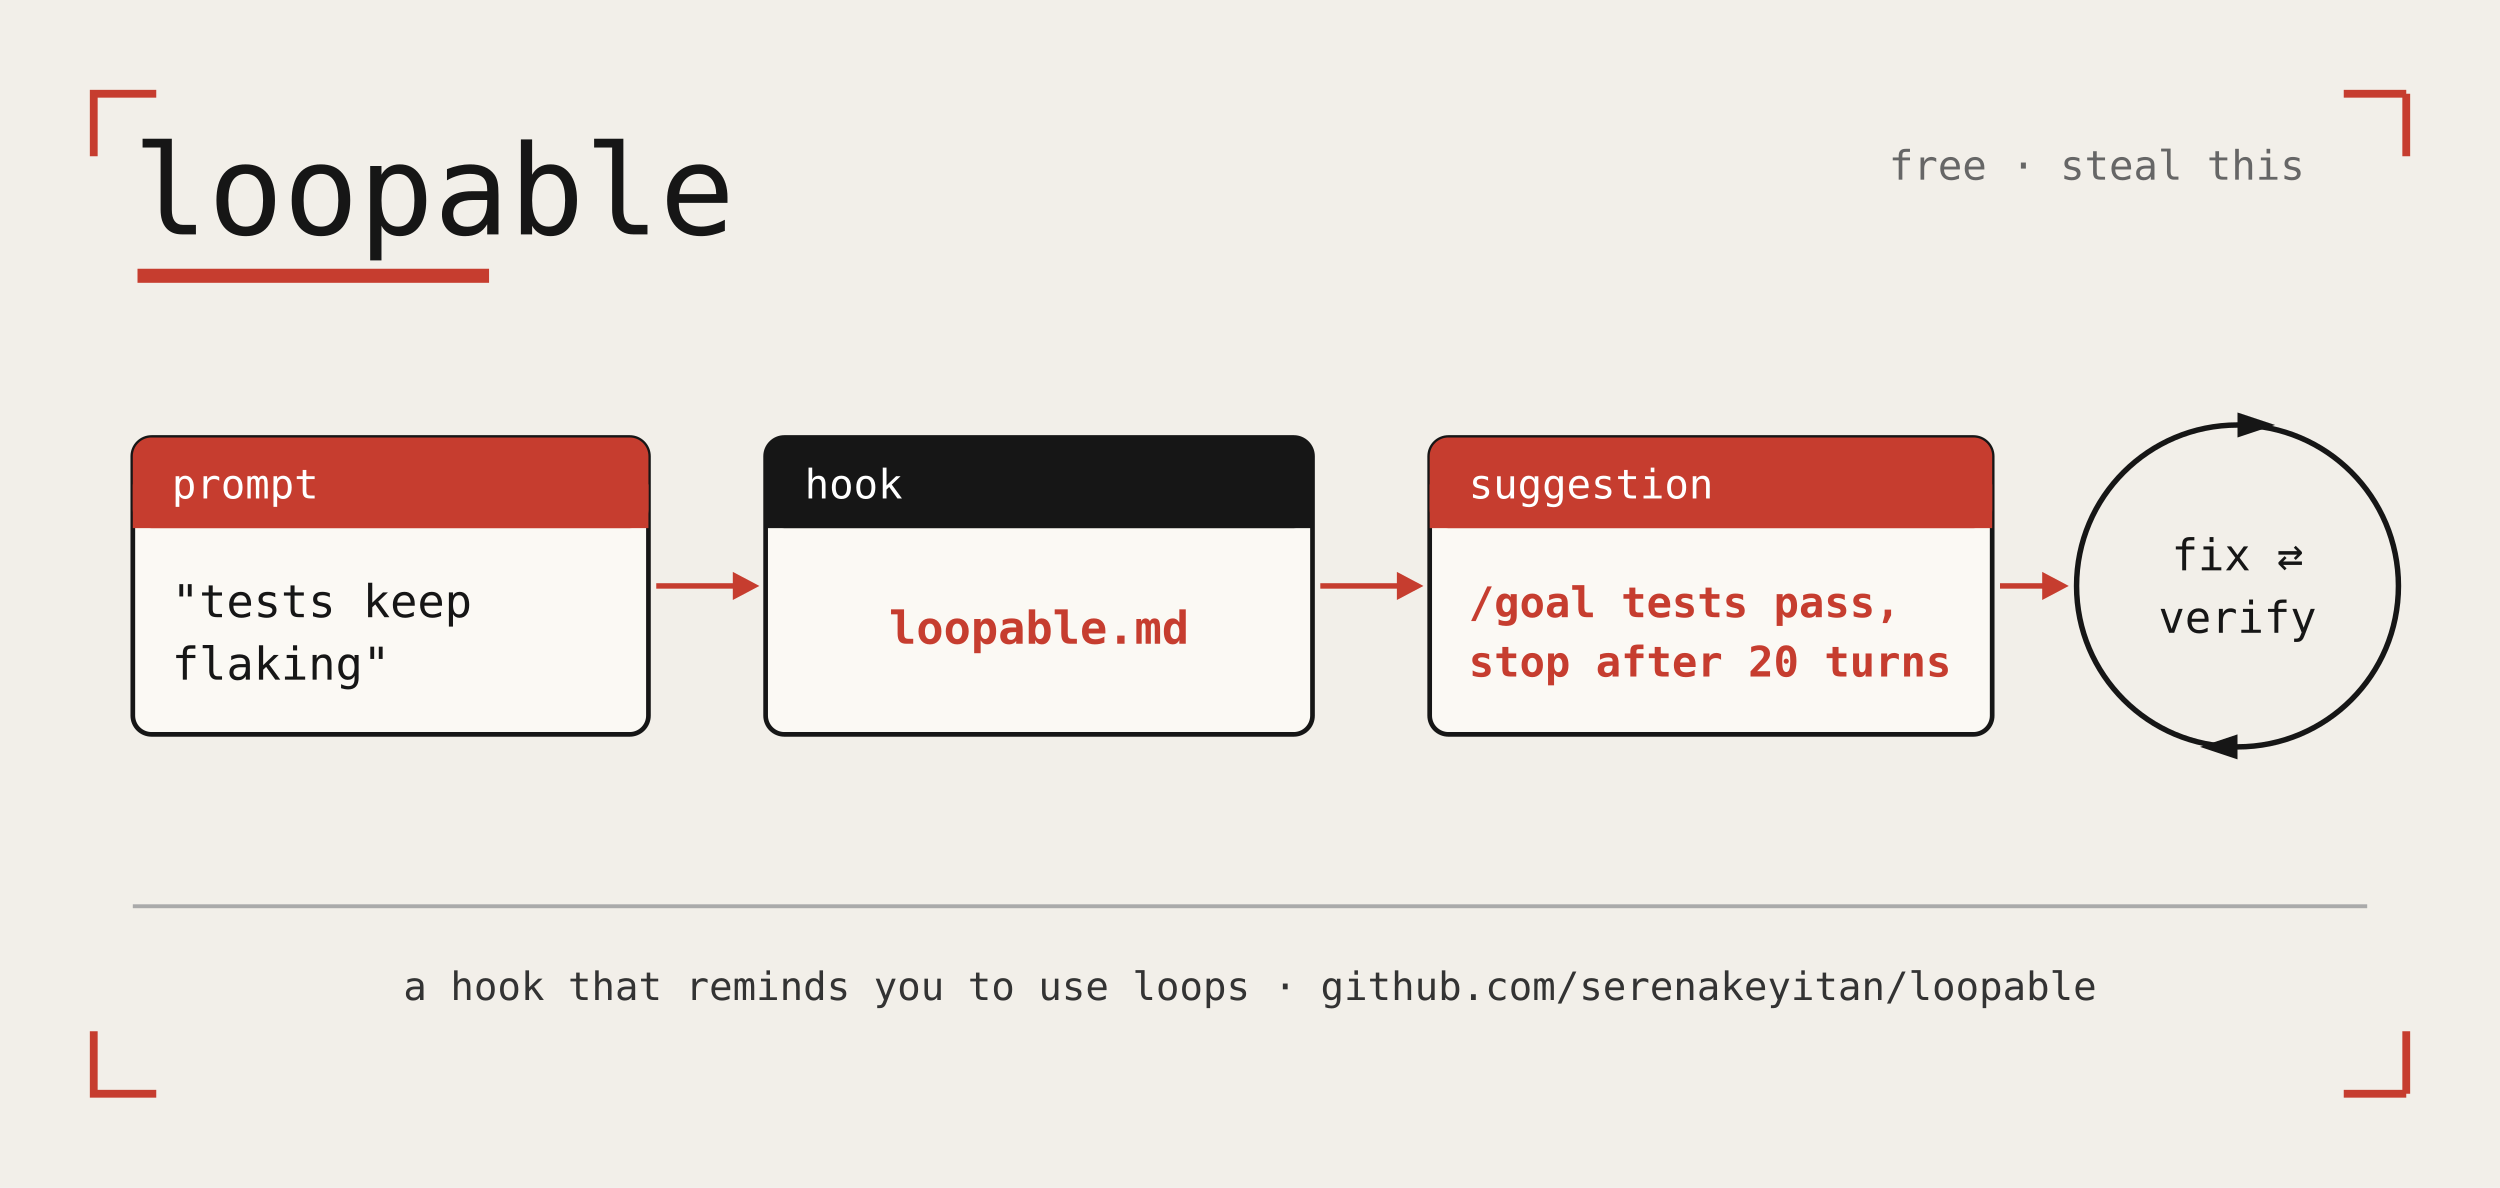
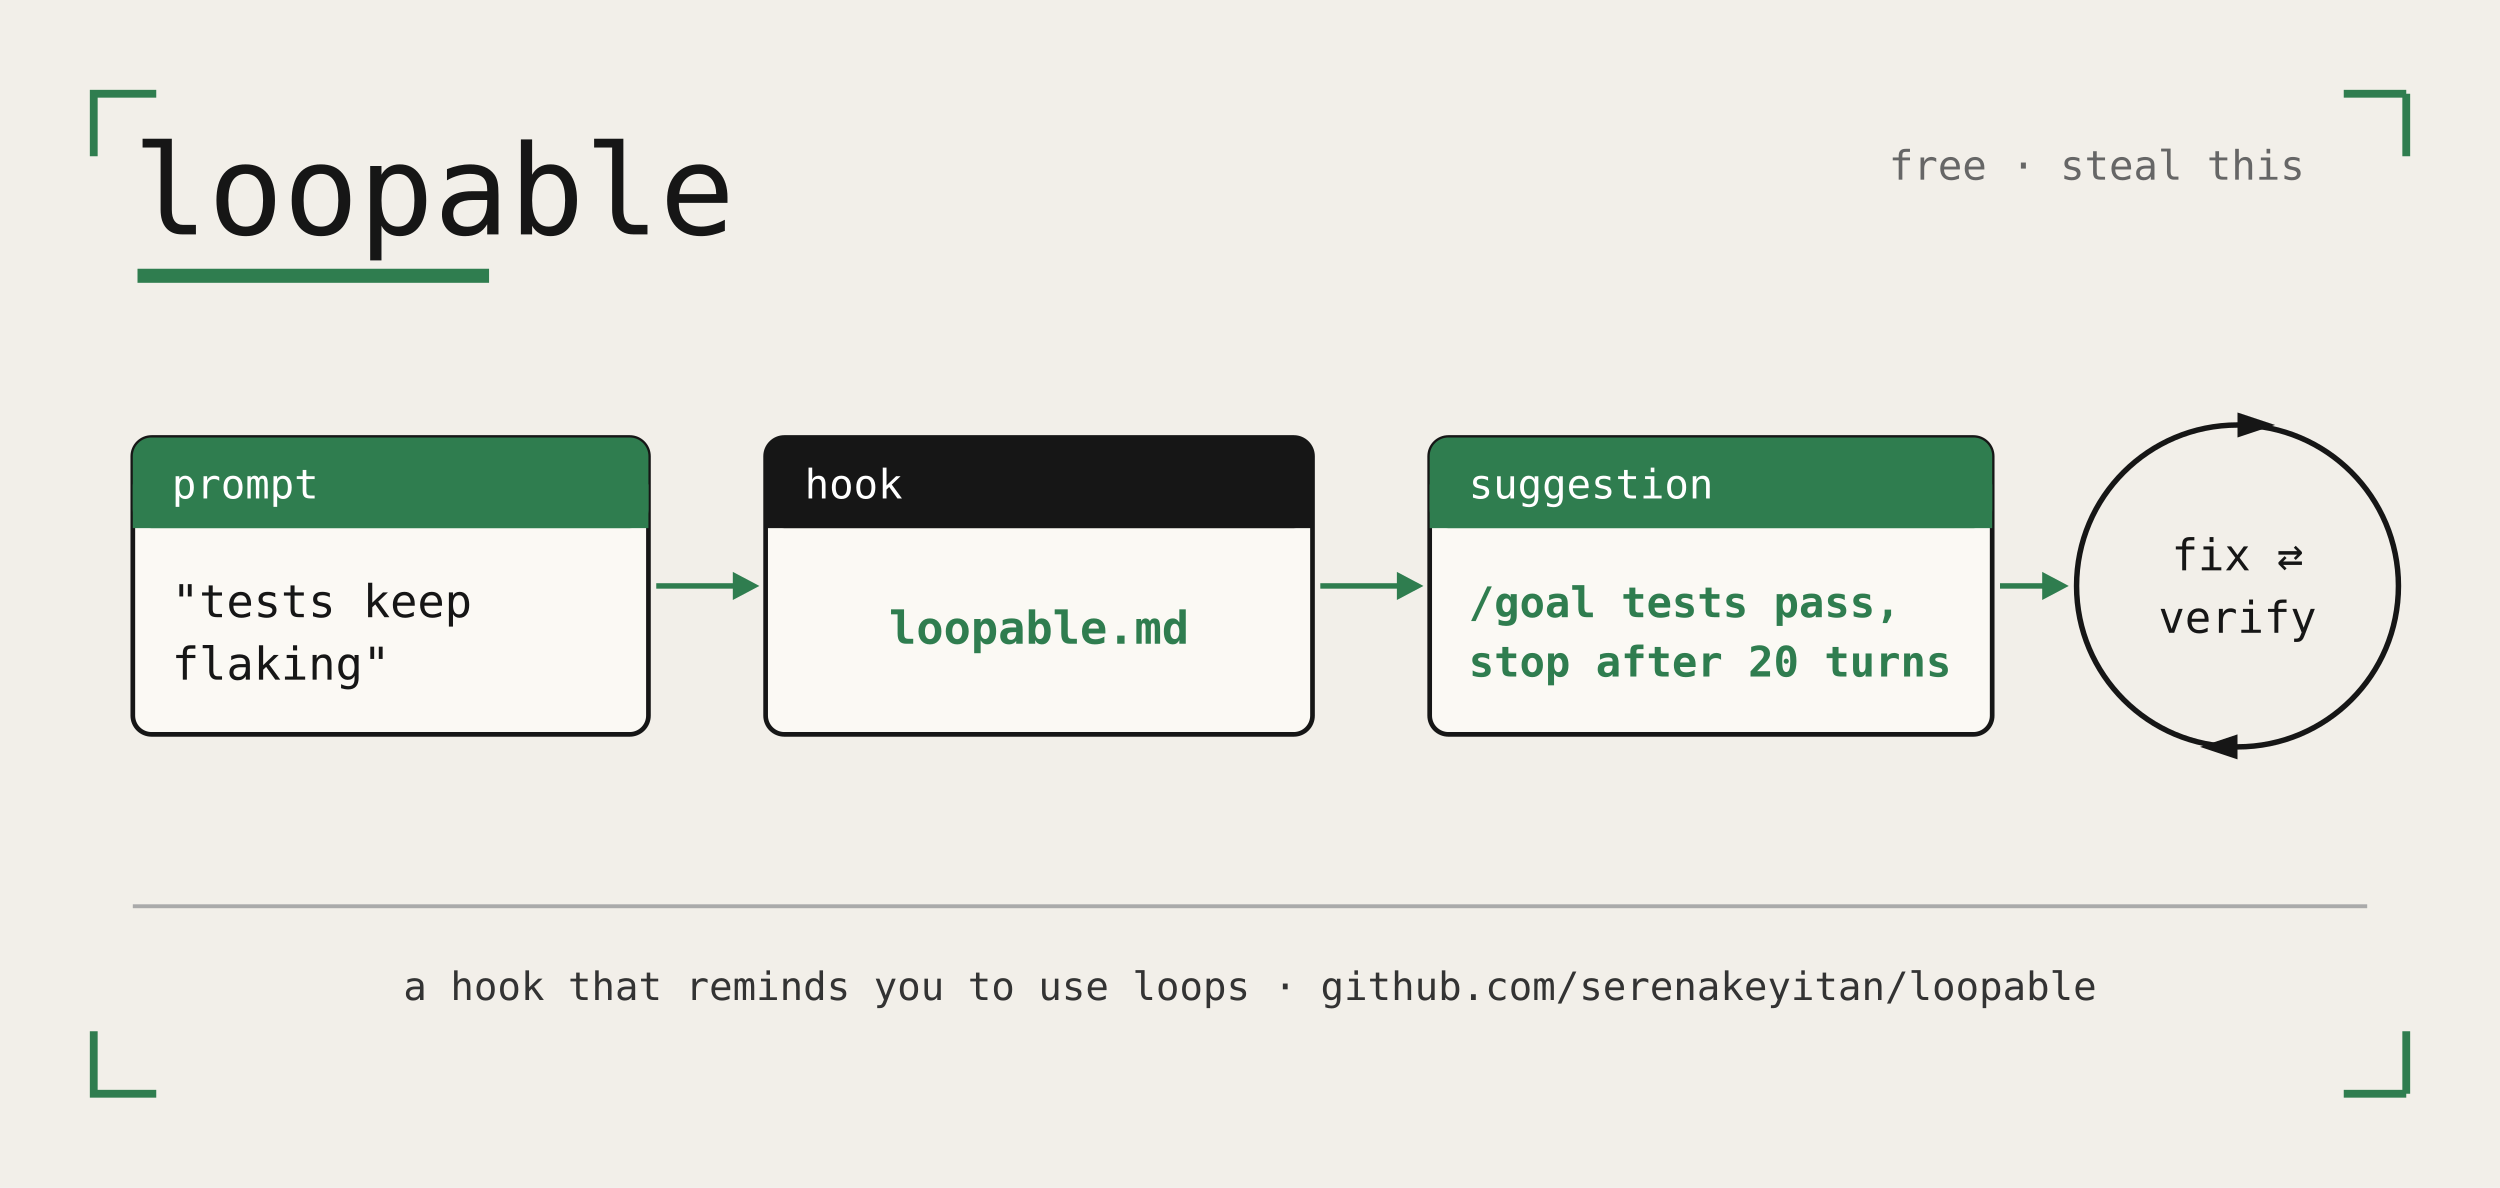
<svg xmlns="http://www.w3.org/2000/svg" viewBox="0 0 1600 760" font-family="ui-monospace, 'SF Mono', Menlo, monospace">
  <rect x="0" y="0" width="1600" height="760" fill="#f2efe9" />
-   <path d="M60 100 v-40 h40" fill="none" stroke="#c63d2f" stroke-width="5" />
-   <path d="M1540 60 h-40 M1540 60 v40" fill="none" stroke="#c63d2f" stroke-width="5" />
-   <path d="M60 660 v40 h40" fill="none" stroke="#c63d2f" stroke-width="5" />
-   <path d="M1540 700 h-40 M1540 700 v-40" fill="none" stroke="#c63d2f" stroke-width="5" />
+   <path d="M60 100 v-40 h40" fill="none" stroke="#2f7d4f" stroke-width="5" />
+   <path d="M1540 60 h-40 M1540 60 v40" fill="none" stroke="#2f7d4f" stroke-width="5" />
+   <path d="M60 660 v40 h40" fill="none" stroke="#2f7d4f" stroke-width="5" />
+   <path d="M1540 700 h-40 M1540 700 v-40" fill="none" stroke="#2f7d4f" stroke-width="5" />
  <text x="85" y="150" font-size="80" fill="#161616">loopable</text>
-   <rect x="88" y="172" width="225" height="9" fill="#c63d2f" />
+   <rect x="88" y="172" width="225" height="9" fill="#2f7d4f" />
  <text x="1475" y="115" font-size="26" fill="#666" text-anchor="end">free · steal this</text>
  <rect x="85" y="280" width="330" height="190" rx="12" fill="#fbf9f4" stroke="#161616" stroke-width="3" />
-   <rect x="85" y="280" width="330" height="58" rx="12" fill="#c63d2f" />
-   <rect x="85" y="310" width="330" height="28" fill="#c63d2f" />
+   <rect x="85" y="280" width="330" height="58" rx="12" fill="#2f7d4f" />
+   <rect x="85" y="310" width="330" height="28" fill="#2f7d4f" />
  <text x="110" y="319" font-size="26" fill="#fff">prompt</text>
  <text x="110" y="395" font-size="29" fill="#161616">"tests keep</text>
  <text x="110" y="435" font-size="29" fill="#161616"> flaking"</text>
-   <line x1="420" y1="375" x2="478" y2="375" stroke="#c63d2f" stroke-width="3.5" />
-   <path d="M486 375 l-17 -9 v18 z" fill="#c63d2f" />
+   <line x1="420" y1="375" x2="478" y2="375" stroke="#2f7d4f" stroke-width="3.5" />
+   <path d="M486 375 l-17 -9 v18 z" fill="#2f7d4f" />
  <rect x="490" y="280" width="350" height="190" rx="12" fill="#fbf9f4" stroke="#161616" stroke-width="3" />
  <rect x="490" y="280" width="350" height="58" rx="12" fill="#161616" />
  <rect x="490" y="310" width="350" height="28" fill="#161616" />
  <text x="515" y="319" font-size="26" fill="#fff">hook</text>
-   <text x="665" y="412" font-size="29" fill="#c63d2f" font-weight="bold" text-anchor="middle">loopable.md</text>
-   <line x1="845" y1="375" x2="903" y2="375" stroke="#c63d2f" stroke-width="3.5" />
-   <path d="M911 375 l-17 -9 v18 z" fill="#c63d2f" />
+   <text x="665" y="412" font-size="29" fill="#2f7d4f" font-weight="bold" text-anchor="middle">loopable.md</text>
+   <line x1="845" y1="375" x2="903" y2="375" stroke="#2f7d4f" stroke-width="3.5" />
+   <path d="M911 375 l-17 -9 v18 z" fill="#2f7d4f" />
  <rect x="915" y="280" width="360" height="190" rx="12" fill="#fbf9f4" stroke="#161616" stroke-width="3" />
-   <rect x="915" y="280" width="360" height="58" rx="12" fill="#c63d2f" />
-   <rect x="915" y="310" width="360" height="28" fill="#c63d2f" />
+   <rect x="915" y="280" width="360" height="58" rx="12" fill="#2f7d4f" />
+   <rect x="915" y="310" width="360" height="28" fill="#2f7d4f" />
  <text x="940" y="319" font-size="26" fill="#fff">suggestion</text>
-   <text x="940" y="395" font-size="27" font-weight="bold" fill="#c63d2f">/goal tests pass,</text>
-   <text x="940" y="433" font-size="27" font-weight="bold" fill="#c63d2f">stop after 20 turns</text>
-   <line x1="1280" y1="375" x2="1316" y2="375" stroke="#c63d2f" stroke-width="3.5" />
-   <path d="M1324 375 l-17 -9 v18 z" fill="#c63d2f" />
+   <text x="940" y="395" font-size="27" font-weight="bold" fill="#2f7d4f">/goal tests pass,</text>
+   <text x="940" y="433" font-size="27" font-weight="bold" fill="#2f7d4f">stop after 20 turns</text>
+   <line x1="1280" y1="375" x2="1316" y2="375" stroke="#2f7d4f" stroke-width="3.5" />
+   <path d="M1324 375 l-17 -9 v18 z" fill="#2f7d4f" />
  <circle cx="1432" cy="375" r="103" fill="none" stroke="#161616" stroke-width="3.5" />
  <polygon points="1432,264 1456,272 1432,280" fill="#161616" />
  <polygon points="1432,470 1408,478 1432,486" fill="#161616" />
  <text x="1432" y="365" font-size="28" fill="#161616" text-anchor="middle">fix ⇄</text>
  <text x="1432" y="405" font-size="28" fill="#161616" text-anchor="middle">verify</text>
  <line x1="85" y1="580" x2="1515" y2="580" stroke="#aaa" stroke-width="2.5" />
  <text x="800" y="640" font-size="25" fill="#333" text-anchor="middle">a hook that reminds you to use loops · github.com/serenakeyitan/loopable</text>
</svg>
